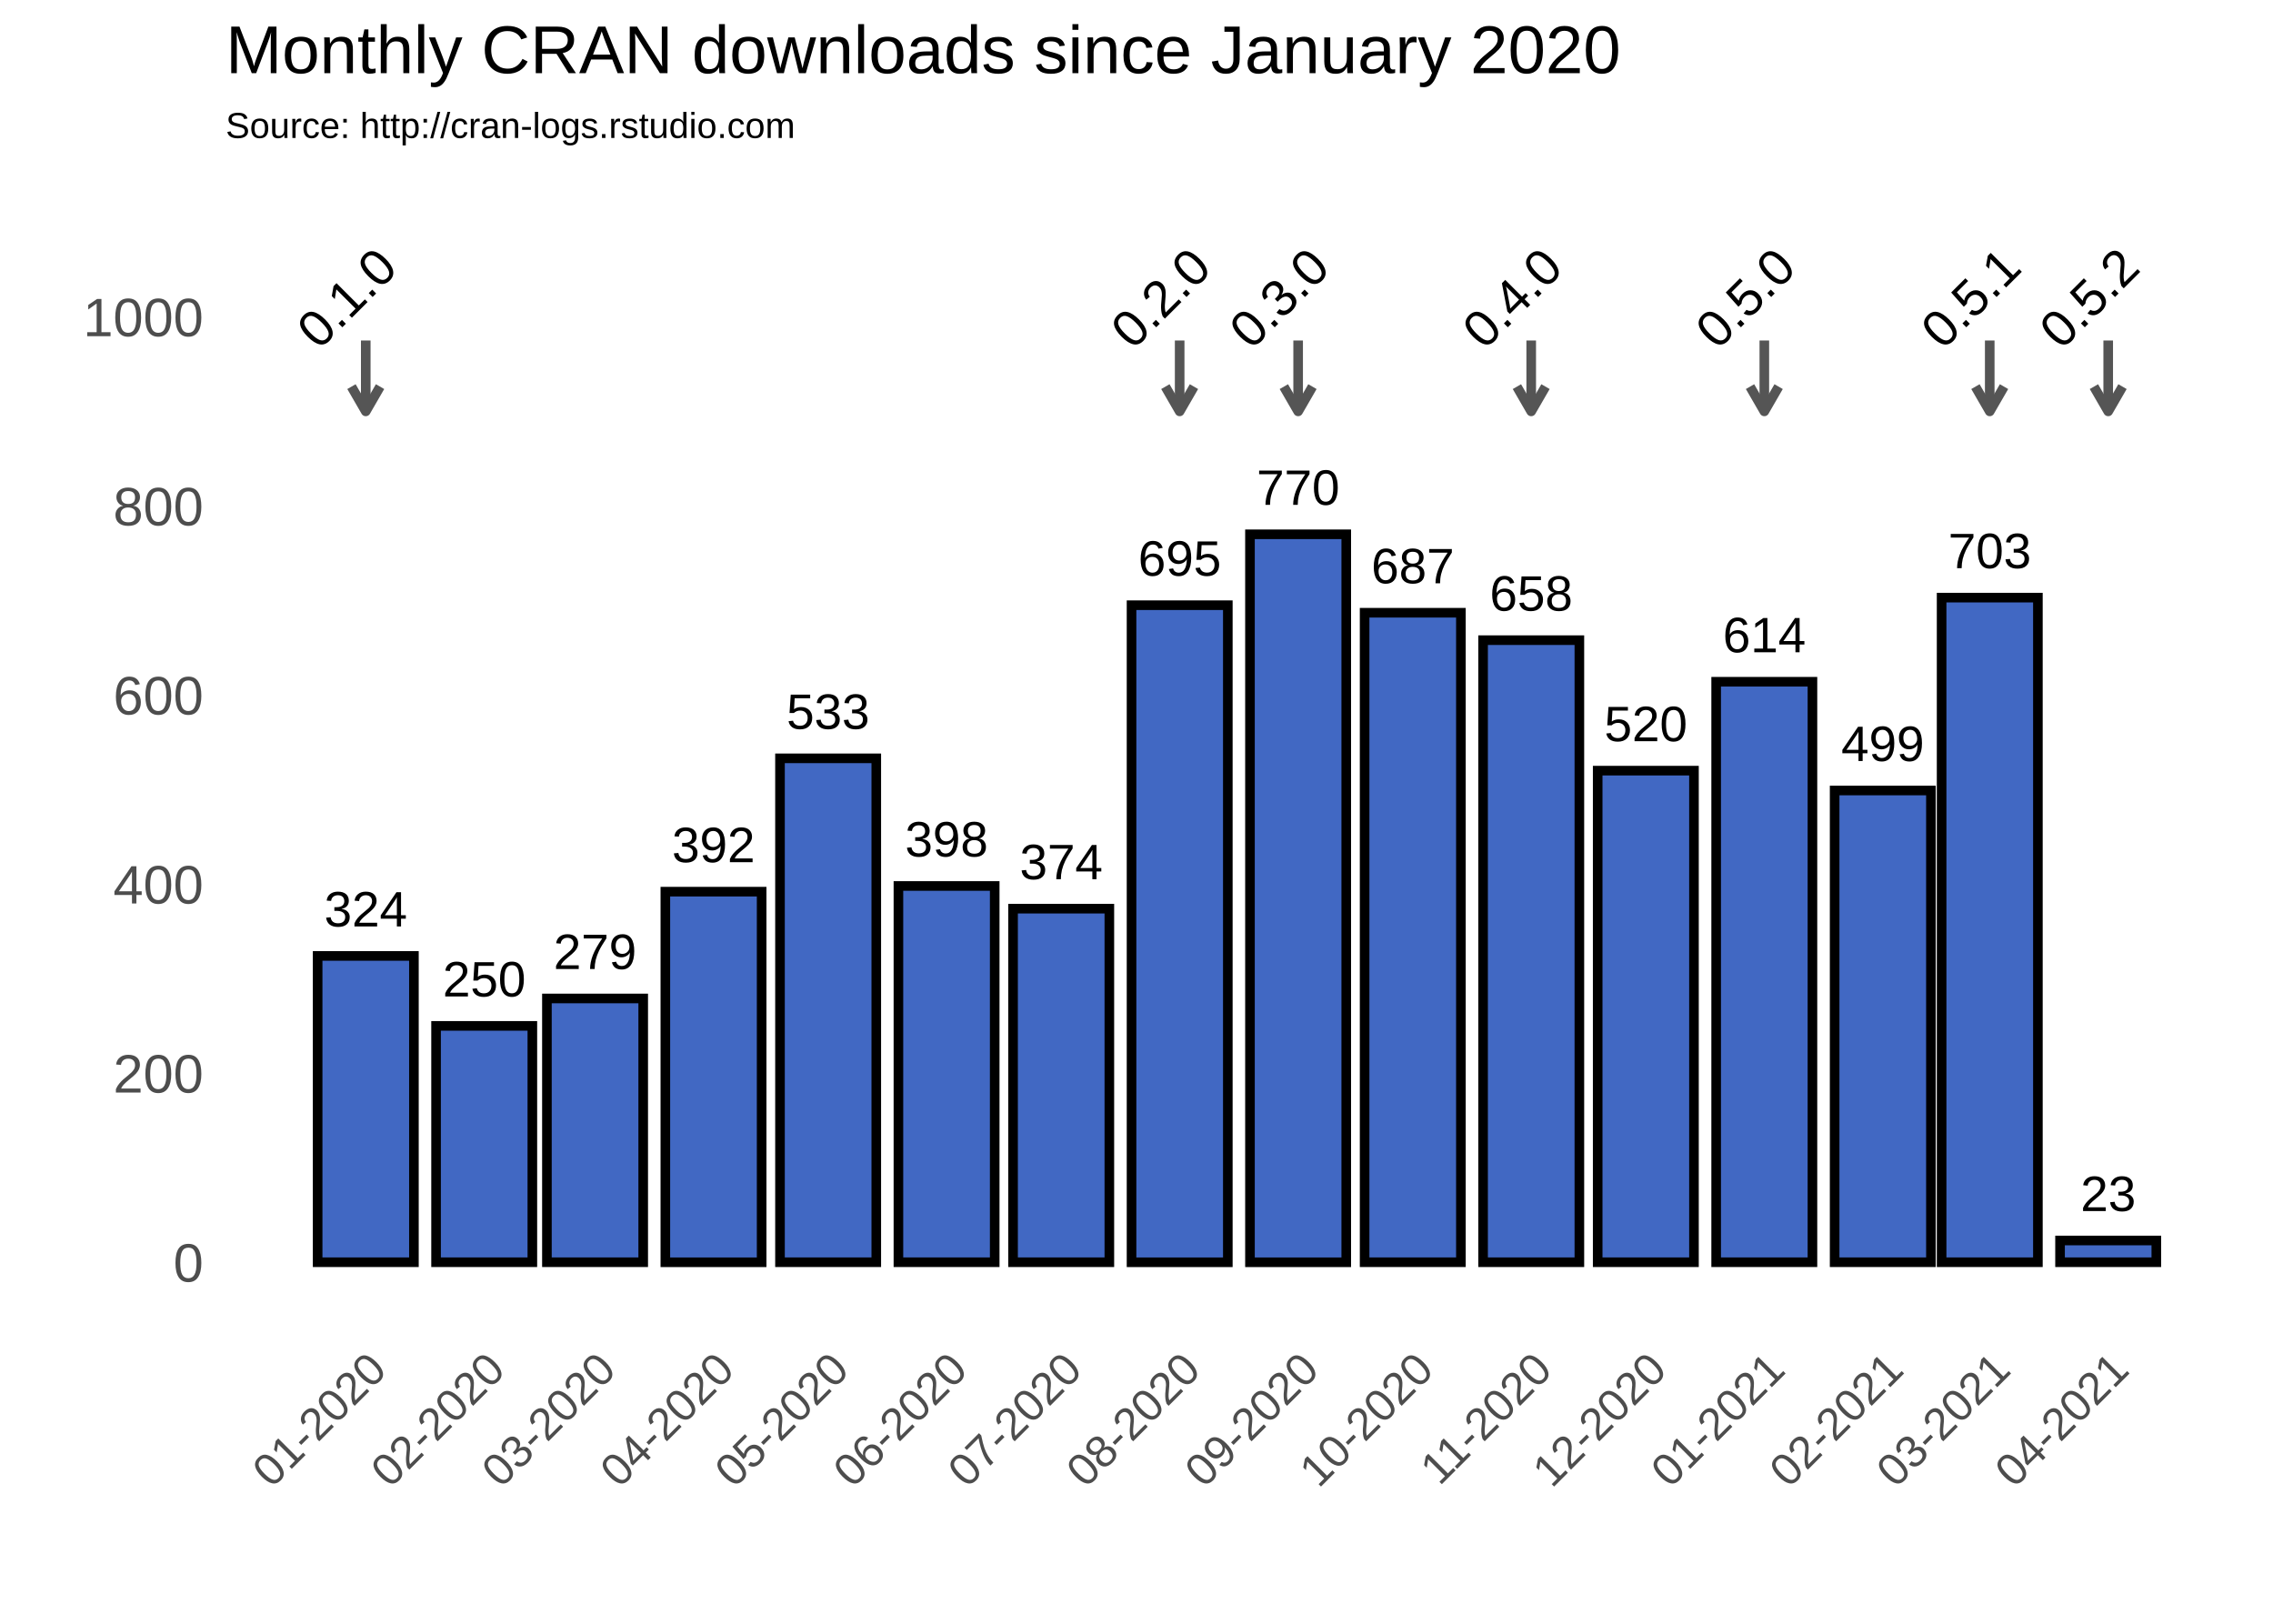
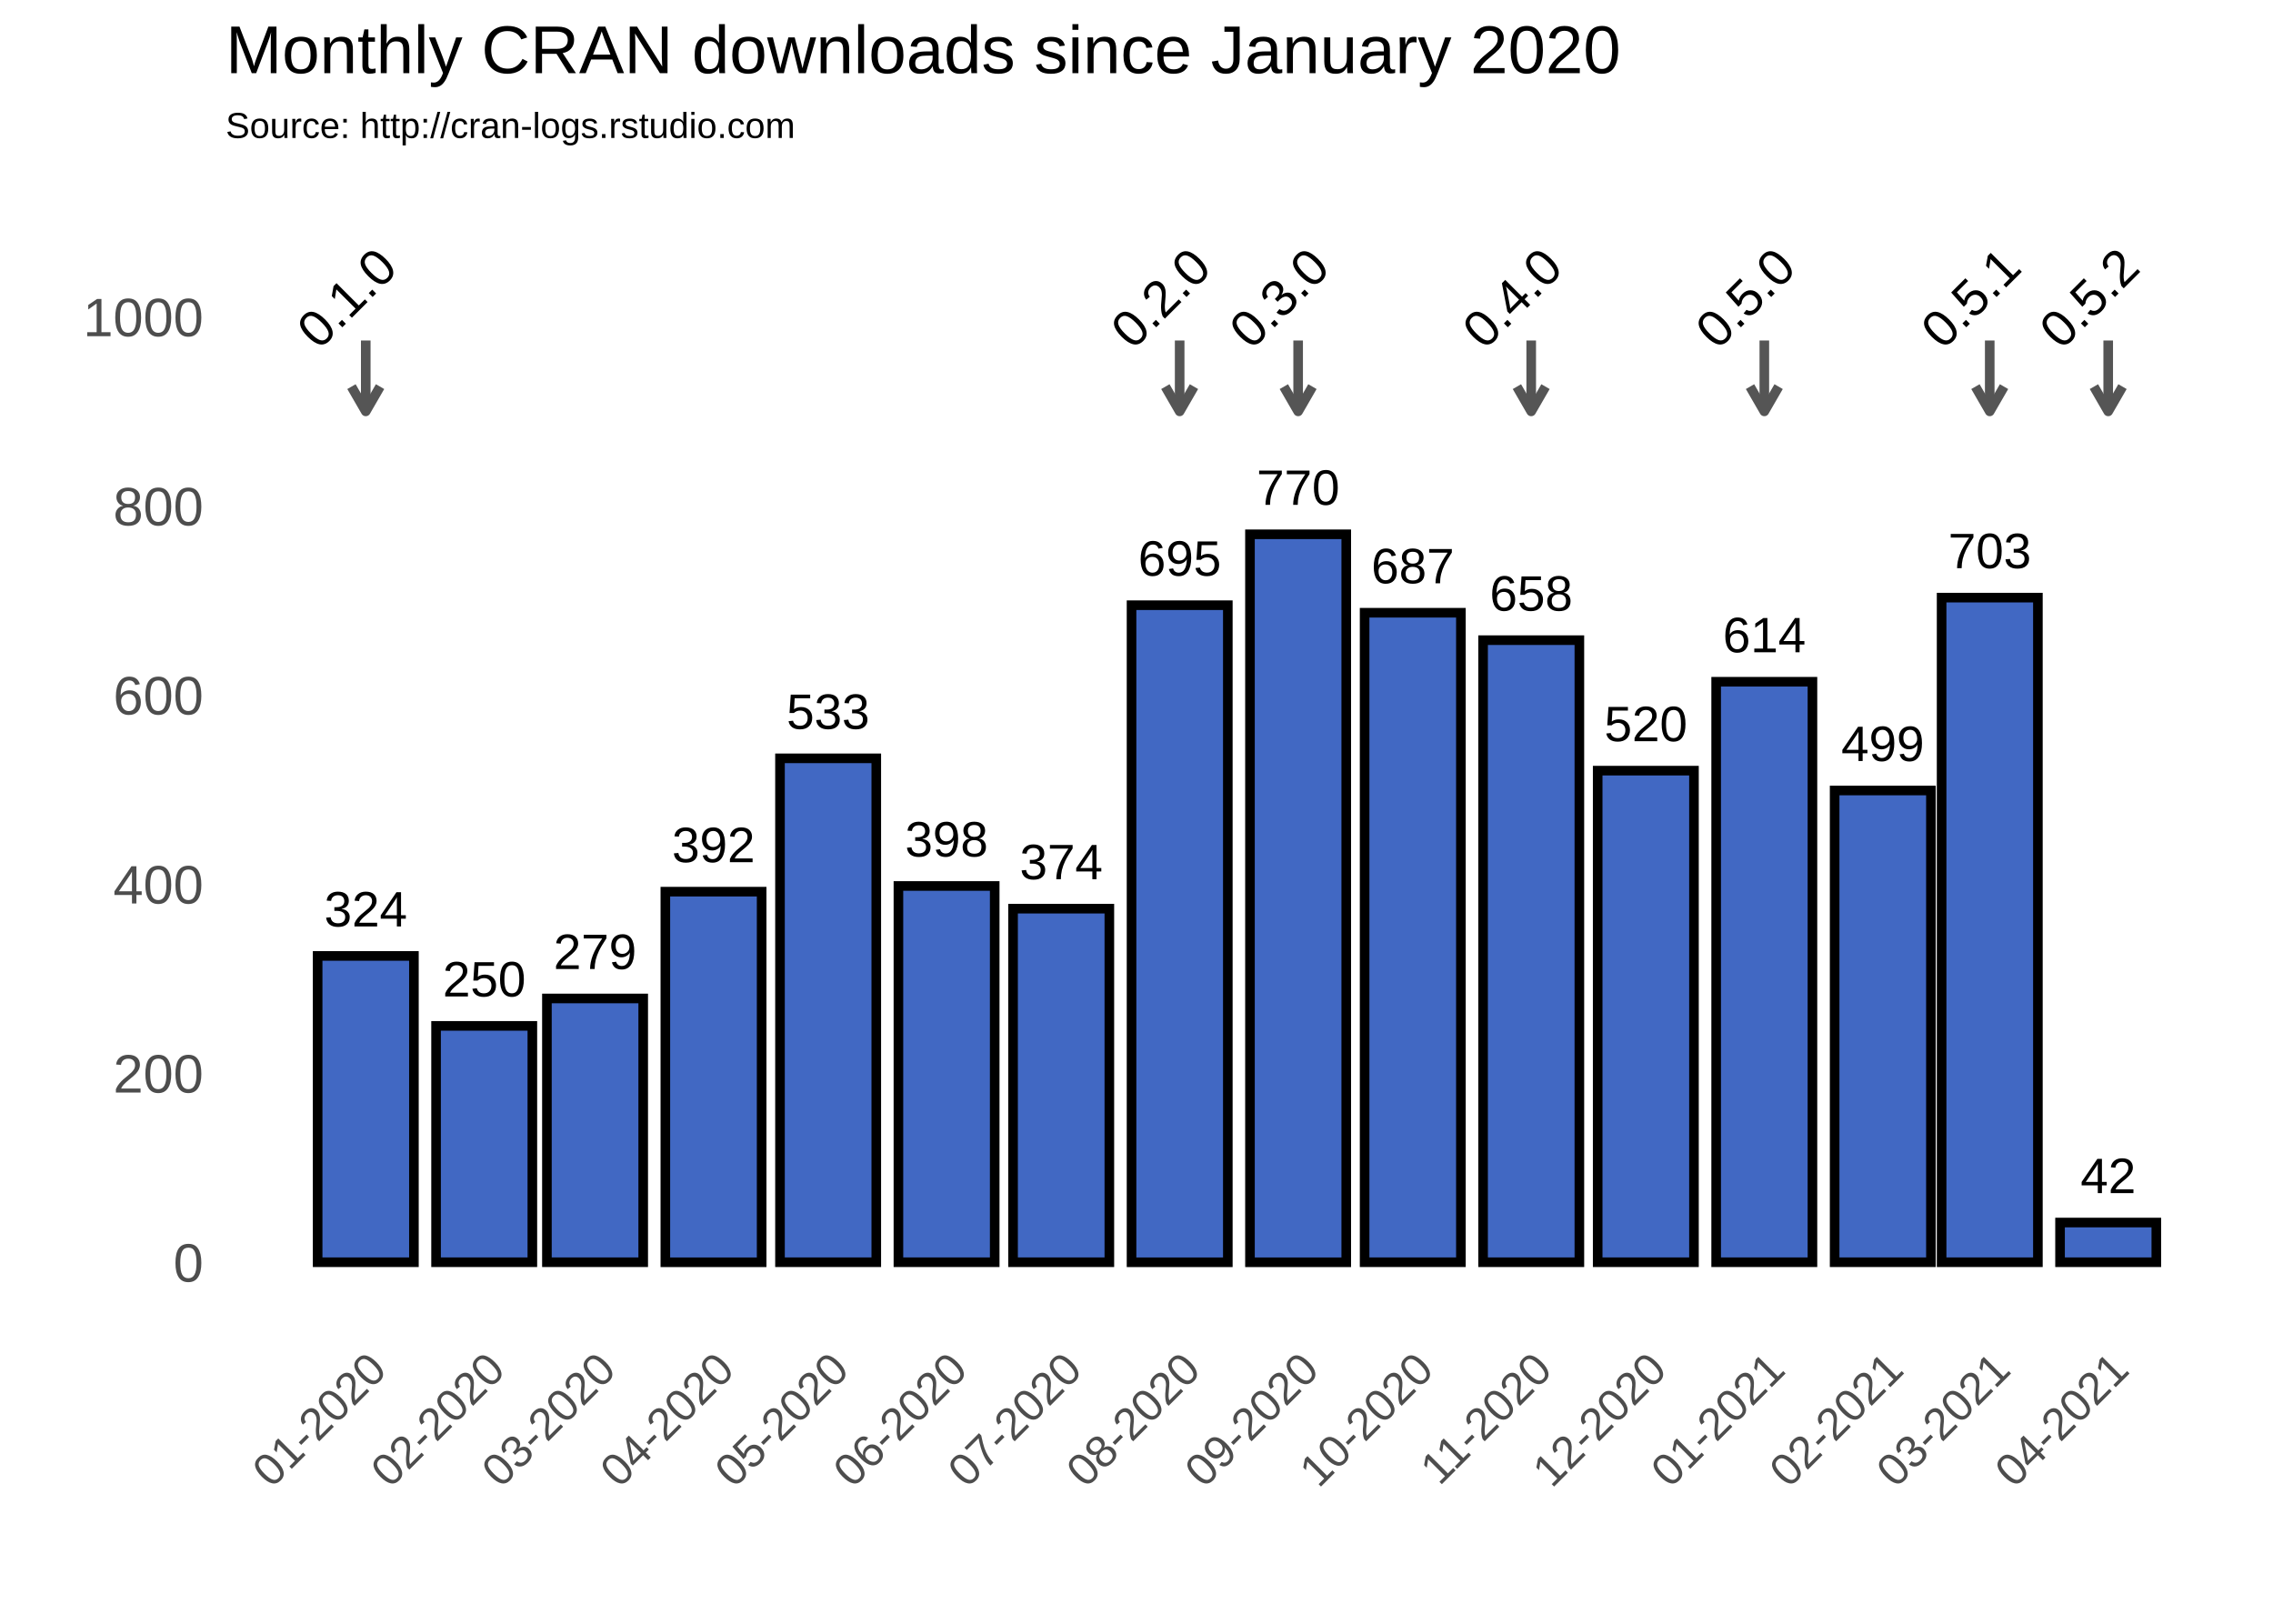
<svg xmlns="http://www.w3.org/2000/svg" class="svglite" width="504.00pt" height="360.00pt" viewBox="0 0 504.00 360.00">
  <defs>
    <style type="text/css">
    .svglite line, .svglite polyline, .svglite polygon, .svglite path, .svglite rect, .svglite circle {
      fill: none;
      stroke: #000000;
      stroke-linecap: round;
      stroke-linejoin: round;
      stroke-miterlimit: 10.00;
    }
  </style>
  </defs>
  <rect width="100%" height="100%" style="stroke: none; fill: #FFFFFF;" />
  <defs>
    <clipPath id="cpMC4wMHw1MDQuMDB8MC4wMHwzNjAuMDA=">
      <rect x="0.00" y="0.00" width="504.00" height="360.00" />
    </clipPath>
  </defs>
  <g clip-path="url(#cpMC4wMHw1MDQuMDB8MC4wMHwzNjAuMDA=)">
    <rect x="0.00" y="0.00" width="504.00" height="360.00" style="stroke-width: 1.07; stroke: #FFFFFF; fill: #FFFFFF;" />
  </g>
  <defs>
    <clipPath id="cpNTAuMDR8NDk4LjUyfDM3Ljc2fDI5MS4zOA==">
      <rect x="50.04" y="37.76" width="448.48" height="253.62" />
    </clipPath>
  </defs>
  <g clip-path="url(#cpNTAuMDR8NDk4LjUyfDM3Ljc2fDI5MS4zOA==)">
    <polyline points="50.04,258.89 498.52,258.89 " style="stroke-width: 0.53; stroke: #FFFFFF; stroke-linecap: butt;" />
    <polyline points="50.04,216.97 498.52,216.97 " style="stroke-width: 0.53; stroke: #FFFFFF; stroke-linecap: butt;" />
    <polyline points="50.04,175.05 498.52,175.05 " style="stroke-width: 0.53; stroke: #FFFFFF; stroke-linecap: butt;" />
    <polyline points="50.04,133.13 498.52,133.13 " style="stroke-width: 0.53; stroke: #FFFFFF; stroke-linecap: butt;" />
    <polyline points="50.04,91.21 498.52,91.21 " style="stroke-width: 0.53; stroke: #FFFFFF; stroke-linecap: butt;" />
    <polyline points="50.04,49.29 498.52,49.29 " style="stroke-width: 0.53; stroke: #FFFFFF; stroke-linecap: butt;" />
    <polyline points="54.84,291.38 54.84,37.76 " style="stroke-width: 0.53; stroke: #FFFFFF; stroke-linecap: butt;" />
    <polyline points="67.97,291.38 67.97,37.76 " style="stroke-width: 0.53; stroke: #FFFFFF; stroke-linecap: butt;" />
    <polyline points="94.24,291.38 94.24,37.76 " style="stroke-width: 0.53; stroke: #FFFFFF; stroke-linecap: butt;" />
    <polyline points="119.66,291.38 119.66,37.76 " style="stroke-width: 0.53; stroke: #FFFFFF; stroke-linecap: butt;" />
    <polyline points="145.07,291.38 145.07,37.76 " style="stroke-width: 0.53; stroke: #FFFFFF; stroke-linecap: butt;" />
    <polyline points="170.92,291.38 170.92,37.76 " style="stroke-width: 0.53; stroke: #FFFFFF; stroke-linecap: butt;" />
    <polyline points="196.76,291.38 196.76,37.76 " style="stroke-width: 0.53; stroke: #FFFFFF; stroke-linecap: butt;" />
    <polyline points="222.60,291.38 222.60,37.76 " style="stroke-width: 0.53; stroke: #FFFFFF; stroke-linecap: butt;" />
    <polyline points="248.44,291.38 248.44,37.76 " style="stroke-width: 0.53; stroke: #FFFFFF; stroke-linecap: butt;" />
    <polyline points="274.71,291.38 274.71,37.76 " style="stroke-width: 0.53; stroke: #FFFFFF; stroke-linecap: butt;" />
    <polyline points="300.55,291.38 300.55,37.76 " style="stroke-width: 0.53; stroke: #FFFFFF; stroke-linecap: butt;" />
    <polyline points="326.39,291.38 326.39,37.76 " style="stroke-width: 0.53; stroke: #FFFFFF; stroke-linecap: butt;" />
    <polyline points="352.23,291.38 352.23,37.76 " style="stroke-width: 0.53; stroke: #FFFFFF; stroke-linecap: butt;" />
    <polyline points="378.07,291.38 378.07,37.76 " style="stroke-width: 0.53; stroke: #FFFFFF; stroke-linecap: butt;" />
    <polyline points="404.34,291.38 404.34,37.76 " style="stroke-width: 0.53; stroke: #FFFFFF; stroke-linecap: butt;" />
    <polyline points="429.33,291.38 429.33,37.76 " style="stroke-width: 0.53; stroke: #FFFFFF; stroke-linecap: butt;" />
    <polyline points="454.33,291.38 454.33,37.76 " style="stroke-width: 0.53; stroke: #FFFFFF; stroke-linecap: butt;" />
    <polyline points="480.59,291.38 480.59,37.76 " style="stroke-width: 0.53; stroke: #FFFFFF; stroke-linecap: butt;" />
    <polyline points="493.72,291.38 493.72,37.76 " style="stroke-width: 0.53; stroke: #FFFFFF; stroke-linecap: butt;" />
    <polyline points="50.04,279.85 498.52,279.85 " style="stroke-width: 1.07; stroke: #FFFFFF; stroke-linecap: butt;" />
    <polyline points="50.04,237.93 498.52,237.93 " style="stroke-width: 1.07; stroke: #FFFFFF; stroke-linecap: butt;" />
    <polyline points="50.04,196.01 498.52,196.01 " style="stroke-width: 1.07; stroke: #FFFFFF; stroke-linecap: butt;" />
    <polyline points="50.04,154.09 498.52,154.09 " style="stroke-width: 1.07; stroke: #FFFFFF; stroke-linecap: butt;" />
    <polyline points="50.04,112.17 498.52,112.17 " style="stroke-width: 1.07; stroke: #FFFFFF; stroke-linecap: butt;" />
    <polyline points="50.04,70.25 498.52,70.25 " style="stroke-width: 1.07; stroke: #FFFFFF; stroke-linecap: butt;" />
    <polyline points="81.10,291.38 81.10,37.76 " style="stroke-width: 1.07; stroke: #FFFFFF; stroke-linecap: butt;" />
    <polyline points="107.37,291.38 107.37,37.76 " style="stroke-width: 1.07; stroke: #FFFFFF; stroke-linecap: butt;" />
    <polyline points="131.94,291.38 131.94,37.76 " style="stroke-width: 1.07; stroke: #FFFFFF; stroke-linecap: butt;" />
    <polyline points="158.21,291.38 158.21,37.76 " style="stroke-width: 1.07; stroke: #FFFFFF; stroke-linecap: butt;" />
    <polyline points="183.62,291.38 183.62,37.76 " style="stroke-width: 1.07; stroke: #FFFFFF; stroke-linecap: butt;" />
    <polyline points="209.89,291.38 209.89,37.76 " style="stroke-width: 1.07; stroke: #FFFFFF; stroke-linecap: butt;" />
    <polyline points="235.31,291.38 235.31,37.76 " style="stroke-width: 1.07; stroke: #FFFFFF; stroke-linecap: butt;" />
    <polyline points="261.57,291.38 261.57,37.76 " style="stroke-width: 1.07; stroke: #FFFFFF; stroke-linecap: butt;" />
    <polyline points="287.84,291.38 287.84,37.76 " style="stroke-width: 1.07; stroke: #FFFFFF; stroke-linecap: butt;" />
    <polyline points="313.26,291.38 313.26,37.76 " style="stroke-width: 1.07; stroke: #FFFFFF; stroke-linecap: butt;" />
    <polyline points="339.52,291.38 339.52,37.76 " style="stroke-width: 1.07; stroke: #FFFFFF; stroke-linecap: butt;" />
    <polyline points="364.94,291.38 364.94,37.76 " style="stroke-width: 1.07; stroke: #FFFFFF; stroke-linecap: butt;" />
    <polyline points="391.21,291.38 391.21,37.76 " style="stroke-width: 1.07; stroke: #FFFFFF; stroke-linecap: butt;" />
    <polyline points="417.47,291.38 417.47,37.76 " style="stroke-width: 1.07; stroke: #FFFFFF; stroke-linecap: butt;" />
    <polyline points="441.19,291.38 441.19,37.76 " style="stroke-width: 1.07; stroke: #FFFFFF; stroke-linecap: butt;" />
    <polyline points="467.46,291.38 467.46,37.76 " style="stroke-width: 1.07; stroke: #FFFFFF; stroke-linecap: butt;" />
    <rect x="70.43" y="211.94" width="21.35" height="67.91" style="stroke-width: 2.13; stroke-linecap: square; stroke-linejoin: miter; fill: #4168C3;" />
    <rect x="96.69" y="227.45" width="21.35" height="52.40" style="stroke-width: 2.13; stroke-linecap: square; stroke-linejoin: miter; fill: #4168C3;" />
    <rect x="121.27" y="221.37" width="21.35" height="58.48" style="stroke-width: 2.13; stroke-linecap: square; stroke-linejoin: miter; fill: #4168C3;" />
    <rect x="147.53" y="197.69" width="21.35" height="82.17" style="stroke-width: 2.13; stroke-linecap: square; stroke-linejoin: miter; fill: #4168C3;" />
    <rect x="172.95" y="168.13" width="21.35" height="111.72" style="stroke-width: 2.13; stroke-linecap: square; stroke-linejoin: miter; fill: #4168C3;" />
    <rect x="199.21" y="196.43" width="21.35" height="83.42" style="stroke-width: 2.13; stroke-linecap: square; stroke-linejoin: miter; fill: #4168C3;" />
    <rect x="224.63" y="201.46" width="21.35" height="78.39" style="stroke-width: 2.13; stroke-linecap: square; stroke-linejoin: miter; fill: #4168C3;" />
    <rect x="250.90" y="134.18" width="21.35" height="145.68" style="stroke-width: 2.13; stroke-linecap: square; stroke-linejoin: miter; fill: #4168C3;" />
    <rect x="277.16" y="118.46" width="21.35" height="161.40" style="stroke-width: 2.13; stroke-linecap: square; stroke-linejoin: miter; fill: #4168C3;" />
    <rect x="302.58" y="135.85" width="21.35" height="144.00" style="stroke-width: 2.13; stroke-linecap: square; stroke-linejoin: miter; fill: #4168C3;" />
    <rect x="328.85" y="141.93" width="21.35" height="137.92" style="stroke-width: 2.13; stroke-linecap: square; stroke-linejoin: miter; fill: #4168C3;" />
    <rect x="354.26" y="170.86" width="21.35" height="108.99" style="stroke-width: 2.13; stroke-linecap: square; stroke-linejoin: miter; fill: #4168C3;" />
    <rect x="380.53" y="151.15" width="21.35" height="128.70" style="stroke-width: 2.13; stroke-linecap: square; stroke-linejoin: miter; fill: #4168C3;" />
    <rect x="406.80" y="175.26" width="21.35" height="104.59" style="stroke-width: 2.13; stroke-linecap: square; stroke-linejoin: miter; fill: #4168C3;" />
    <rect x="430.52" y="132.50" width="21.35" height="147.35" style="stroke-width: 2.13; stroke-linecap: square; stroke-linejoin: miter; fill: #4168C3;" />
-     <rect x="456.78" y="275.03" width="21.35" height="4.82" style="stroke-width: 2.13; stroke-linecap: square; stroke-linejoin: miter; fill: #4168C3;" />
+     <rect x="456.78" y="271.05" width="21.35" height="8.80" style="stroke-width: 2.13; stroke-linecap: square; stroke-linejoin: miter; fill: #4168C3;" />
    <text x="81.10" y="205.41" text-anchor="middle" style="font-size: 11.04px; font-family: Arial;" textLength="18.40px" lengthAdjust="spacingAndGlyphs">324</text>
    <text x="107.37" y="220.92" text-anchor="middle" style="font-size: 11.04px; font-family: Arial;" textLength="18.40px" lengthAdjust="spacingAndGlyphs">250</text>
    <text x="131.94" y="214.84" text-anchor="middle" style="font-size: 11.04px; font-family: Arial;" textLength="18.40px" lengthAdjust="spacingAndGlyphs">279</text>
    <text x="158.21" y="191.16" text-anchor="middle" style="font-size: 11.04px; font-family: Arial;" textLength="18.40px" lengthAdjust="spacingAndGlyphs">392</text>
    <text x="183.62" y="161.60" text-anchor="middle" style="font-size: 11.04px; font-family: Arial;" textLength="18.40px" lengthAdjust="spacingAndGlyphs">533</text>
    <text x="209.89" y="189.90" text-anchor="middle" style="font-size: 11.04px; font-family: Arial;" textLength="18.40px" lengthAdjust="spacingAndGlyphs">398</text>
    <text x="235.31" y="194.93" text-anchor="middle" style="font-size: 11.04px; font-family: Arial;" textLength="18.40px" lengthAdjust="spacingAndGlyphs">374</text>
    <text x="261.57" y="127.64" text-anchor="middle" style="font-size: 11.04px; font-family: Arial;" textLength="18.40px" lengthAdjust="spacingAndGlyphs">695</text>
    <text x="287.84" y="111.92" text-anchor="middle" style="font-size: 11.04px; font-family: Arial;" textLength="18.40px" lengthAdjust="spacingAndGlyphs">770</text>
    <text x="313.26" y="129.32" text-anchor="middle" style="font-size: 11.04px; font-family: Arial;" textLength="18.40px" lengthAdjust="spacingAndGlyphs">687</text>
    <text x="339.52" y="135.40" text-anchor="middle" style="font-size: 11.04px; font-family: Arial;" textLength="18.40px" lengthAdjust="spacingAndGlyphs">658</text>
    <text x="364.94" y="164.33" text-anchor="middle" style="font-size: 11.04px; font-family: Arial;" textLength="18.40px" lengthAdjust="spacingAndGlyphs">520</text>
    <text x="391.21" y="144.62" text-anchor="middle" style="font-size: 11.04px; font-family: Arial;" textLength="18.40px" lengthAdjust="spacingAndGlyphs">614</text>
    <text x="417.47" y="168.73" text-anchor="middle" style="font-size: 11.04px; font-family: Arial;" textLength="18.40px" lengthAdjust="spacingAndGlyphs">499</text>
    <text x="441.19" y="125.97" text-anchor="middle" style="font-size: 11.04px; font-family: Arial;" textLength="18.40px" lengthAdjust="spacingAndGlyphs">703</text>
-     <text x="467.46" y="268.50" text-anchor="middle" style="font-size: 11.04px; font-family: Arial;" textLength="12.27px" lengthAdjust="spacingAndGlyphs">23</text>
+     <text x="467.46" y="264.52" text-anchor="middle" style="font-size: 11.04px; font-family: Arial;" textLength="12.27px" lengthAdjust="spacingAndGlyphs">42</text>
    <line x1="81.10" y1="75.49" x2="81.10" y2="91.21" style="stroke-width: 2.13; stroke: #555555; stroke-linecap: butt;" />
    <polyline points="77.93,85.72 81.10,91.21 84.27,85.72 " style="stroke-width: 2.13; stroke: #555555; stroke-linecap: butt;" />
    <line x1="261.57" y1="75.49" x2="261.57" y2="91.21" style="stroke-width: 2.13; stroke: #555555; stroke-linecap: butt;" />
    <polyline points="258.40,85.72 261.57,91.21 264.74,85.72 " style="stroke-width: 2.13; stroke: #555555; stroke-linecap: butt;" />
    <line x1="287.84" y1="75.49" x2="287.84" y2="91.21" style="stroke-width: 2.13; stroke: #555555; stroke-linecap: butt;" />
    <polyline points="284.67,85.72 287.84,91.21 291.01,85.72 " style="stroke-width: 2.13; stroke: #555555; stroke-linecap: butt;" />
    <line x1="339.52" y1="75.49" x2="339.52" y2="91.21" style="stroke-width: 2.13; stroke: #555555; stroke-linecap: butt;" />
    <polyline points="336.35,85.72 339.52,91.21 342.69,85.72 " style="stroke-width: 2.13; stroke: #555555; stroke-linecap: butt;" />
    <line x1="391.21" y1="75.49" x2="391.21" y2="91.21" style="stroke-width: 2.13; stroke: #555555; stroke-linecap: butt;" />
    <polyline points="388.04,85.72 391.21,91.21 394.38,85.72 " style="stroke-width: 2.13; stroke: #555555; stroke-linecap: butt;" />
    <line x1="441.19" y1="75.49" x2="441.19" y2="91.21" style="stroke-width: 2.13; stroke: #555555; stroke-linecap: butt;" />
    <polyline points="438.02,85.72 441.19,91.21 444.36,85.72 " style="stroke-width: 2.13; stroke: #555555; stroke-linecap: butt;" />
    <line x1="467.46" y1="75.49" x2="467.46" y2="91.21" style="stroke-width: 2.13; stroke: #555555; stroke-linecap: butt;" />
    <polyline points="464.29,85.72 467.46,91.21 470.63,85.72 " style="stroke-width: 2.13; stroke: #555555; stroke-linecap: butt;" />
    <text transform="translate(79.66,68.81) rotate(-45)" text-anchor="middle" style="font-size: 11.38px; font-family: Arial;" textLength="25.31px" lengthAdjust="spacingAndGlyphs">0.1.0</text>
    <text transform="translate(260.13,68.81) rotate(-45)" text-anchor="middle" style="font-size: 11.38px; font-family: Arial;" textLength="25.31px" lengthAdjust="spacingAndGlyphs">0.2.0</text>
    <text transform="translate(286.40,68.81) rotate(-45)" text-anchor="middle" style="font-size: 11.38px; font-family: Arial;" textLength="25.31px" lengthAdjust="spacingAndGlyphs">0.3.0</text>
    <text transform="translate(338.08,68.81) rotate(-45)" text-anchor="middle" style="font-size: 11.38px; font-family: Arial;" textLength="25.31px" lengthAdjust="spacingAndGlyphs">0.4.0</text>
    <text transform="translate(389.77,68.81) rotate(-45)" text-anchor="middle" style="font-size: 11.38px; font-family: Arial;" textLength="25.31px" lengthAdjust="spacingAndGlyphs">0.5.0</text>
    <text transform="translate(439.75,68.81) rotate(-45)" text-anchor="middle" style="font-size: 11.38px; font-family: Arial;" textLength="25.31px" lengthAdjust="spacingAndGlyphs">0.5.1</text>
    <text transform="translate(466.02,68.81) rotate(-45)" text-anchor="middle" style="font-size: 11.38px; font-family: Arial;" textLength="25.31px" lengthAdjust="spacingAndGlyphs">0.5.2</text>
  </g>
  <g clip-path="url(#cpMC4wMHw1MDQuMDB8MC4wMHwzNjAuMDA=)">
    <text x="45.11" y="284.15" text-anchor="end" style="font-size: 12.00px; fill: #4D4D4D; font-family: Arial;" textLength="6.67px" lengthAdjust="spacingAndGlyphs">0</text>
    <text x="45.11" y="242.23" text-anchor="end" style="font-size: 12.00px; fill: #4D4D4D; font-family: Arial;" textLength="20.02px" lengthAdjust="spacingAndGlyphs">200</text>
    <text x="45.11" y="200.31" text-anchor="end" style="font-size: 12.00px; fill: #4D4D4D; font-family: Arial;" textLength="20.02px" lengthAdjust="spacingAndGlyphs">400</text>
    <text x="45.11" y="158.39" text-anchor="end" style="font-size: 12.00px; fill: #4D4D4D; font-family: Arial;" textLength="20.02px" lengthAdjust="spacingAndGlyphs">600</text>
    <text x="45.11" y="116.47" text-anchor="end" style="font-size: 12.00px; fill: #4D4D4D; font-family: Arial;" textLength="20.02px" lengthAdjust="spacingAndGlyphs">800</text>
    <text x="45.11" y="74.54" text-anchor="end" style="font-size: 12.00px; fill: #4D4D4D; font-family: Arial;" textLength="26.70px" lengthAdjust="spacingAndGlyphs">1000</text>
    <text transform="translate(86.17,304.17) rotate(-45)" text-anchor="end" style="font-size: 10.00px; fill: #4D4D4D; font-family: Arial;" textLength="36.73px" lengthAdjust="spacingAndGlyphs">01-2020</text>
    <text transform="translate(112.44,304.17) rotate(-45)" text-anchor="end" style="font-size: 10.00px; fill: #4D4D4D; font-family: Arial;" textLength="36.73px" lengthAdjust="spacingAndGlyphs">02-2020</text>
    <text transform="translate(137.01,304.17) rotate(-45)" text-anchor="end" style="font-size: 10.00px; fill: #4D4D4D; font-family: Arial;" textLength="36.73px" lengthAdjust="spacingAndGlyphs">03-2020</text>
    <text transform="translate(163.27,304.17) rotate(-45)" text-anchor="end" style="font-size: 10.00px; fill: #4D4D4D; font-family: Arial;" textLength="36.73px" lengthAdjust="spacingAndGlyphs">04-2020</text>
    <text transform="translate(188.69,304.17) rotate(-45)" text-anchor="end" style="font-size: 10.00px; fill: #4D4D4D; font-family: Arial;" textLength="36.73px" lengthAdjust="spacingAndGlyphs">05-2020</text>
    <text transform="translate(214.96,304.17) rotate(-45)" text-anchor="end" style="font-size: 10.00px; fill: #4D4D4D; font-family: Arial;" textLength="36.73px" lengthAdjust="spacingAndGlyphs">06-2020</text>
    <text transform="translate(240.37,304.17) rotate(-45)" text-anchor="end" style="font-size: 10.00px; fill: #4D4D4D; font-family: Arial;" textLength="36.73px" lengthAdjust="spacingAndGlyphs">07-2020</text>
    <text transform="translate(266.64,304.17) rotate(-45)" text-anchor="end" style="font-size: 10.00px; fill: #4D4D4D; font-family: Arial;" textLength="36.73px" lengthAdjust="spacingAndGlyphs">08-2020</text>
    <text transform="translate(292.90,304.17) rotate(-45)" text-anchor="end" style="font-size: 10.00px; fill: #4D4D4D; font-family: Arial;" textLength="36.73px" lengthAdjust="spacingAndGlyphs">09-2020</text>
    <text transform="translate(318.32,304.17) rotate(-45)" text-anchor="end" style="font-size: 10.00px; fill: #4D4D4D; font-family: Arial;" textLength="36.73px" lengthAdjust="spacingAndGlyphs">10-2020</text>
    <text transform="translate(344.59,304.17) rotate(-45)" text-anchor="end" style="font-size: 10.00px; fill: #4D4D4D; font-family: Arial;" textLength="35.99px" lengthAdjust="spacingAndGlyphs">11-2020</text>
    <text transform="translate(370.01,304.17) rotate(-45)" text-anchor="end" style="font-size: 10.00px; fill: #4D4D4D; font-family: Arial;" textLength="36.73px" lengthAdjust="spacingAndGlyphs">12-2020</text>
    <text transform="translate(396.27,304.17) rotate(-45)" text-anchor="end" style="font-size: 10.00px; fill: #4D4D4D; font-family: Arial;" textLength="36.73px" lengthAdjust="spacingAndGlyphs">01-2021</text>
    <text transform="translate(422.54,304.17) rotate(-45)" text-anchor="end" style="font-size: 10.00px; fill: #4D4D4D; font-family: Arial;" textLength="36.73px" lengthAdjust="spacingAndGlyphs">02-2021</text>
    <text transform="translate(446.26,304.17) rotate(-45)" text-anchor="end" style="font-size: 10.00px; fill: #4D4D4D; font-family: Arial;" textLength="36.73px" lengthAdjust="spacingAndGlyphs">03-2021</text>
    <text transform="translate(472.53,304.17) rotate(-45)" text-anchor="end" style="font-size: 10.00px; fill: #4D4D4D; font-family: Arial;" textLength="36.73px" lengthAdjust="spacingAndGlyphs">04-2021</text>
    <text x="50.04" y="30.59" style="font-size: 8.00px; font-family: Arial;" textLength="126.32px" lengthAdjust="spacingAndGlyphs">Source: http://cran-logs.rstudio.com</text>
    <text x="50.04" y="16.22" style="font-size: 15.00px; font-family: Arial;" textLength="309.25px" lengthAdjust="spacingAndGlyphs">Monthly CRAN downloads since January 2020</text>
  </g>
</svg>
